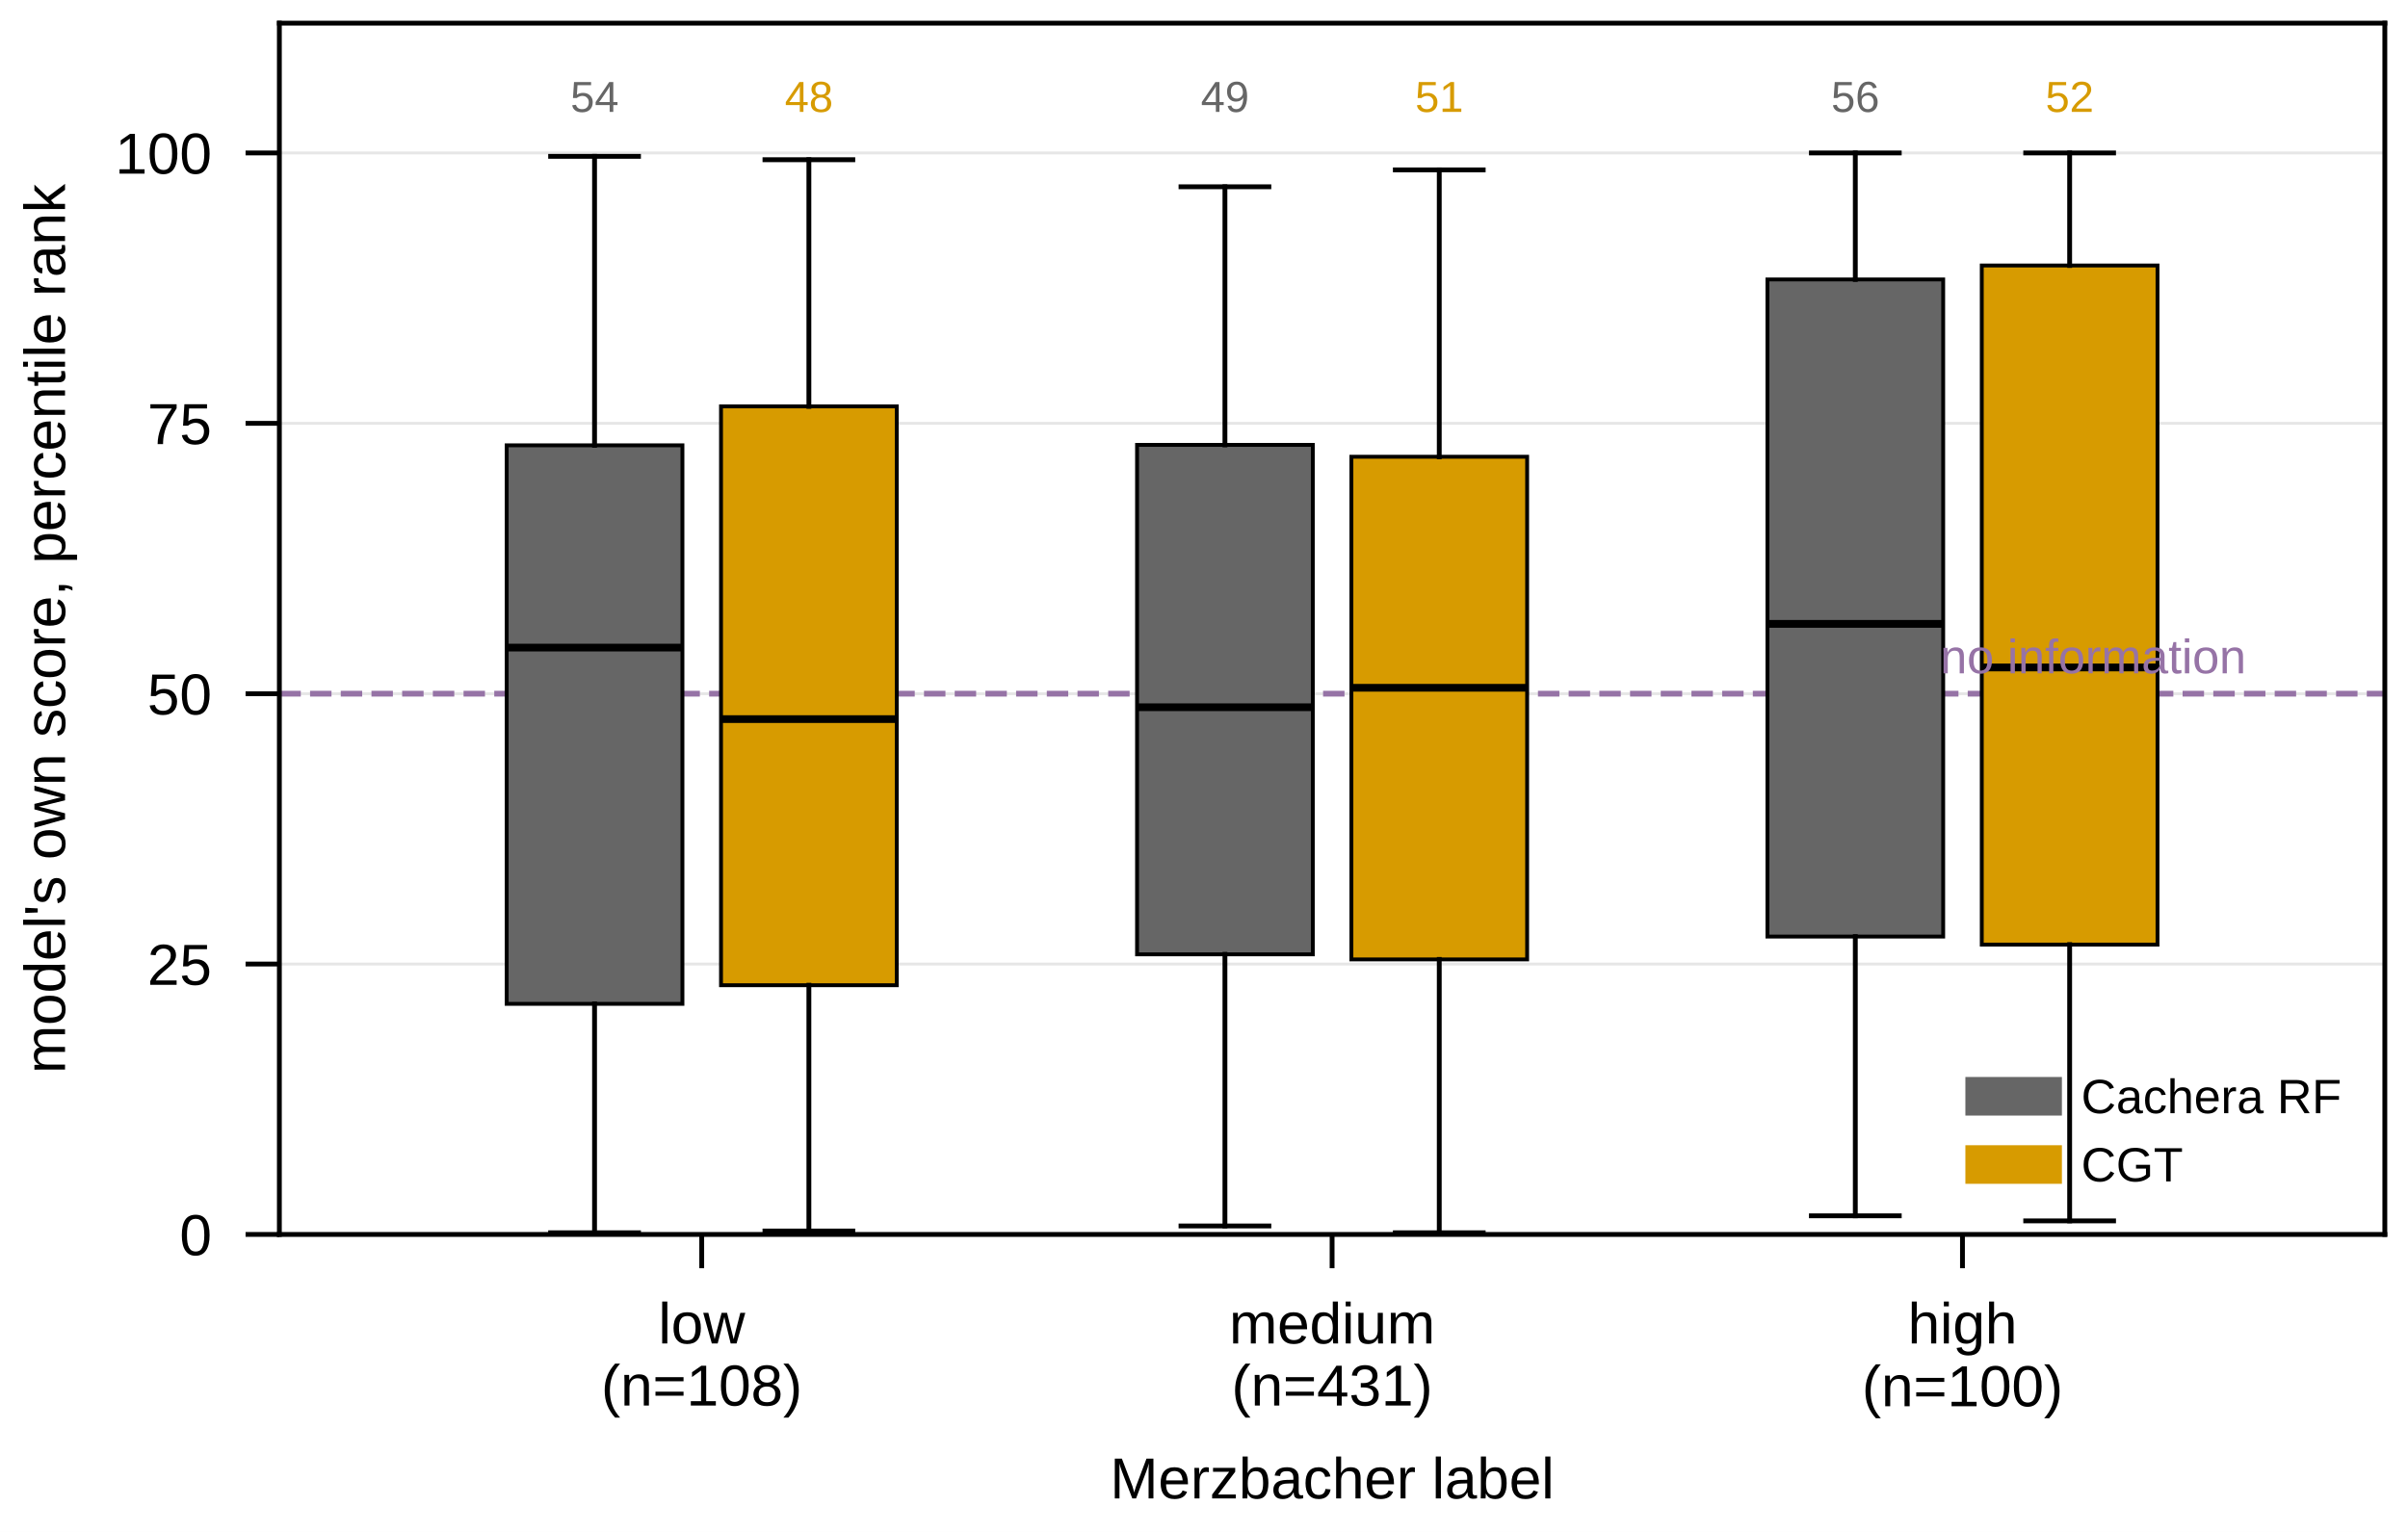
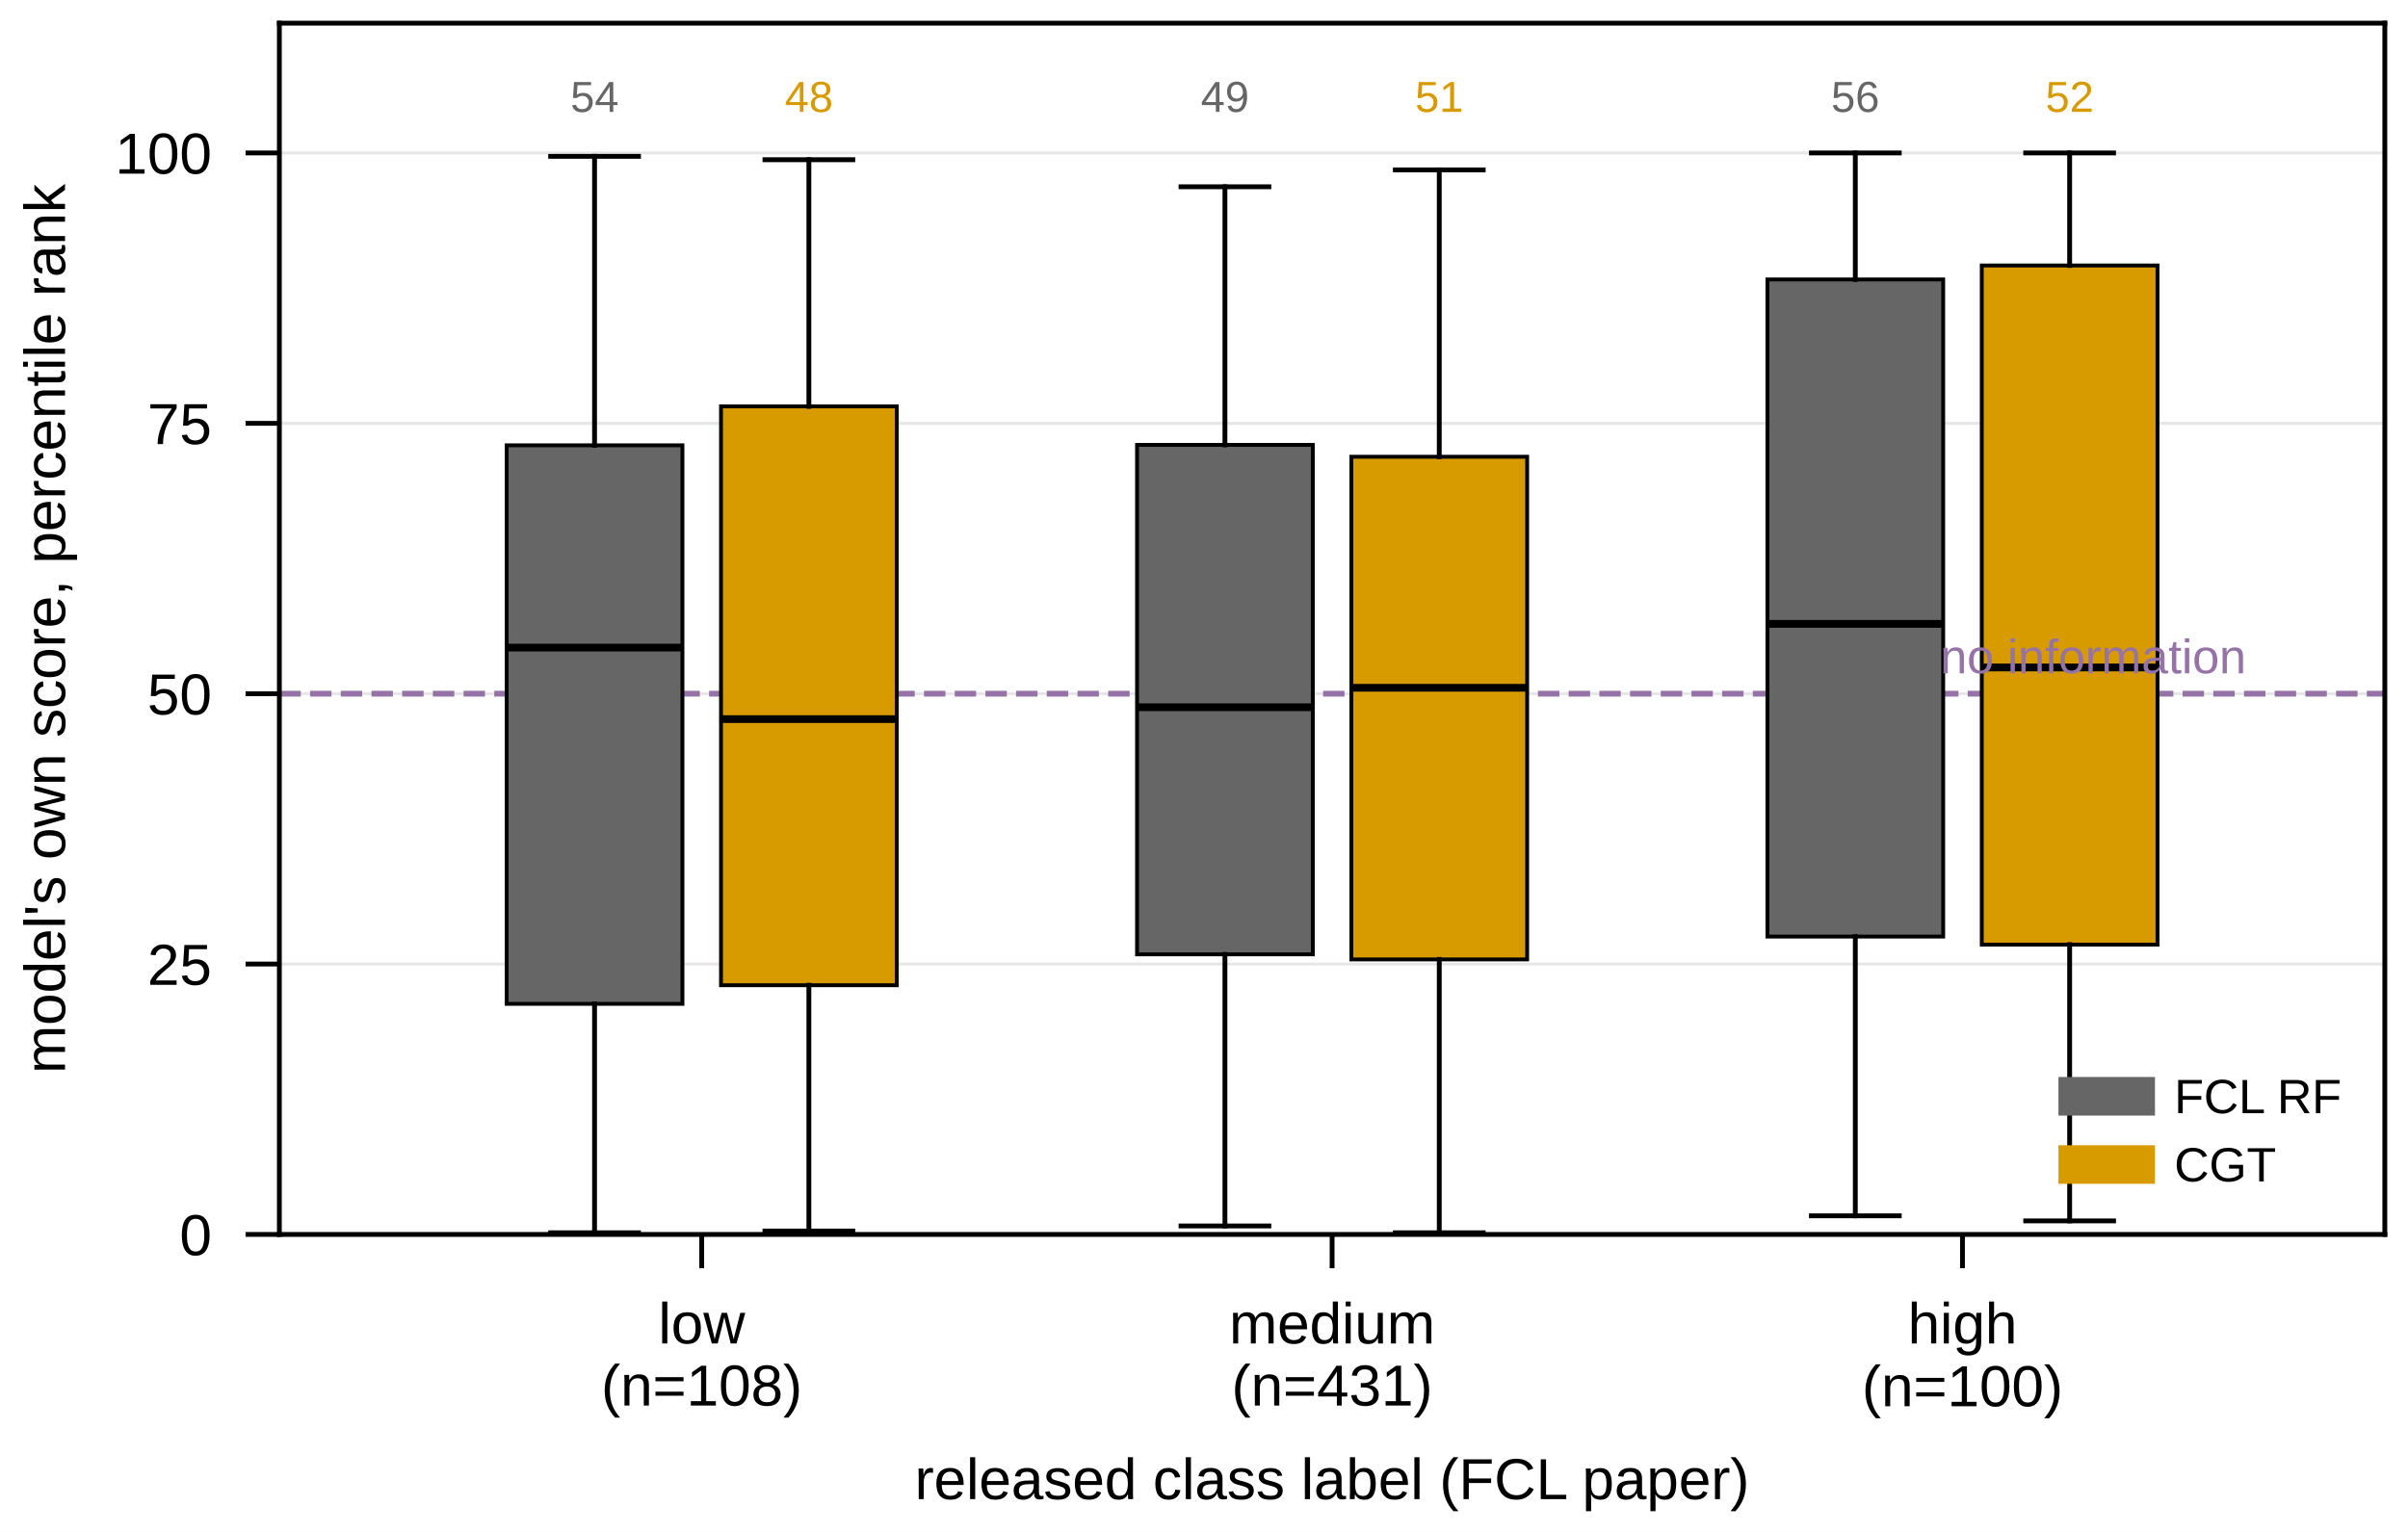
<svg xmlns="http://www.w3.org/2000/svg" xmlns:xlink="http://www.w3.org/1999/xlink" width="346.457" height="220.472" viewBox="0 0 346.457 220.472" version="1.1">
  <g transform="scale(1.388889)">
    <defs>
      <style type="text/css">*{stroke-linejoin: round; stroke-linecap: butt}</style>
    </defs>
    <g id="figure_1">
      <g id="patch_1">
        <path d="M 0 158.74  L 249.449 158.74  L 249.449 0  L 0 0  z " style="fill: #ffffff" />
      </g>
      <g id="axes_1">
        <g id="patch_2">
          <path d="M 28.94 127.916  L 247.049 127.916  L 247.049 2.4  L 28.94 2.4  z " style="fill: #ffffff" />
        </g>
        <g id="matplotlib.axis_1">
          <g id="xtick_1">
            <g id="line2d_1">
              <defs>
-                 <path id="m2c573a5cde" d="M 0 0  L 0 3.5  " style="stroke: #000000; stroke-width: 0.5" />
+                 <path id="me5ac2e0a5c" d="M 0 0  L 0 3.5  " style="stroke: #000000; stroke-width: 0.5" />
              </defs>
              <g>
-                 <use xlink:href="#m2c573a5cde" x="72.692" y="127.916" style="stroke: #000000; stroke-width: 0.5" />
+                 <use xlink:href="#me5ac2e0a5c" x="72.692" y="127.916" style="stroke: #000000; stroke-width: 0.5" />
              </g>
            </g>
            <g id="text_1">
              <text style="font-size: 6px; font-family: 'Arial', 'DejaVu Sans', sans-serif" transform="translate(68.19096 139.2108)">low</text>
              <text style="font-size: 6px; font-family: 'Arial', 'DejaVu Sans', sans-serif" transform="translate(62.26924 145.6447)">(n=108)</text>
            </g>
          </g>
          <g id="xtick_2">
            <g id="line2d_2">
              <g>
-                 <use xlink:href="#m2c573a5cde" x="137.994" y="127.916" style="stroke: #000000; stroke-width: 0.5" />
+                 <use xlink:href="#me5ac2e0a5c" x="137.994" y="127.916" style="stroke: #000000; stroke-width: 0.5" />
              </g>
            </g>
            <g id="text_2">
              <text style="font-size: 6px; font-family: 'Arial', 'DejaVu Sans', sans-serif" transform="translate(127.3252 139.2108)">medium</text>
              <text style="font-size: 6px; font-family: 'Arial', 'DejaVu Sans', sans-serif" transform="translate(127.5713 145.6447)">(n=431)</text>
            </g>
          </g>
          <g id="xtick_3">
            <g id="line2d_3">
              <g>
-                 <use xlink:href="#m2c573a5cde" x="203.296" y="127.916" style="stroke: #000000; stroke-width: 0.5" />
+                 <use xlink:href="#me5ac2e0a5c" x="203.296" y="127.916" style="stroke: #000000; stroke-width: 0.5" />
              </g>
            </g>
            <g id="text_3">
              <text style="font-size: 6px; font-family: 'Arial', 'DejaVu Sans', sans-serif" transform="translate(197.625 139.2108)">high</text>
              <text style="font-size: 6px; font-family: 'Arial', 'DejaVu Sans', sans-serif" transform="translate(192.8733 145.715)">(n=100)</text>
            </g>
          </g>
          <g id="text_4">
-             <text style="font-size: 6px; font-family: 'Arial', 'DejaVu Sans', sans-serif; text-anchor: middle" x="137.994" y="155.273" transform="rotate(-0 137.9944 155.2725)">Merzbacher label</text>
+             <text style="font-size: 6px; font-family: 'Arial', 'DejaVu Sans', sans-serif; text-anchor: middle" x="137.994" y="155.346" transform="rotate(-0 137.9944 155.3457)">released class label (FCL paper)</text>
          </g>
        </g>
        <g id="matplotlib.axis_2">
          <g id="ytick_1">
            <g id="line2d_4">
-               <path d="M 28.94 127.916  L 247.049 127.916  " clip-path="url(#p6f5ca4df7f)" style="fill: none; stroke: #e6e6e6; stroke-width: 0.3; stroke-linecap: square" />
+               <path d="M 28.94 127.916  L 247.049 127.916  " clip-path="url(#pf6b1da92b4)" style="fill: none; stroke: #e6e6e6; stroke-width: 0.3; stroke-linecap: square" />
            </g>
            <g id="line2d_5">
              <defs>
-                 <path id="m4af331755b" d="M 0 0  L -3.5 0  " style="stroke: #000000; stroke-width: 0.5" />
+                 <path id="m9f558d06bc" d="M 0 0  L -3.5 0  " style="stroke: #000000; stroke-width: 0.5" />
              </defs>
              <g>
-                 <use xlink:href="#m4af331755b" x="28.94" y="127.916" style="stroke: #000000; stroke-width: 0.5" />
+                 <use xlink:href="#m9f558d06bc" x="28.94" y="127.916" style="stroke: #000000; stroke-width: 0.5" />
              </g>
            </g>
            <g id="text_5">
              <text style="font-size: 6px; font-family: 'Arial', 'DejaVu Sans', sans-serif; text-anchor: end" x="21.94" y="130.064" transform="rotate(-0 21.94 130.0635)">0</text>
            </g>
          </g>
          <g id="ytick_2">
            <g id="line2d_6">
-               <path d="M 28.94 99.899  L 247.049 99.899  " clip-path="url(#p6f5ca4df7f)" style="fill: none; stroke: #e6e6e6; stroke-width: 0.3; stroke-linecap: square" />
+               <path d="M 28.94 99.899  L 247.049 99.899  " clip-path="url(#pf6b1da92b4)" style="fill: none; stroke: #e6e6e6; stroke-width: 0.3; stroke-linecap: square" />
            </g>
            <g id="line2d_7">
              <g>
-                 <use xlink:href="#m4af331755b" x="28.94" y="99.899" style="stroke: #000000; stroke-width: 0.5" />
+                 <use xlink:href="#m9f558d06bc" x="28.94" y="99.899" style="stroke: #000000; stroke-width: 0.5" />
              </g>
            </g>
            <g id="text_6">
              <text style="font-size: 6px; font-family: 'Arial', 'DejaVu Sans', sans-serif; text-anchor: end" x="21.94" y="102.047" transform="rotate(-0 21.94 102.0465)">25</text>
            </g>
          </g>
          <g id="ytick_3">
            <g id="line2d_8">
-               <path d="M 28.94 71.882  L 247.049 71.882  " clip-path="url(#p6f5ca4df7f)" style="fill: none; stroke: #e6e6e6; stroke-width: 0.3; stroke-linecap: square" />
+               <path d="M 28.94 71.882  L 247.049 71.882  " clip-path="url(#pf6b1da92b4)" style="fill: none; stroke: #e6e6e6; stroke-width: 0.3; stroke-linecap: square" />
            </g>
            <g id="line2d_9">
              <g>
-                 <use xlink:href="#m4af331755b" x="28.94" y="71.882" style="stroke: #000000; stroke-width: 0.5" />
+                 <use xlink:href="#m9f558d06bc" x="28.94" y="71.882" style="stroke: #000000; stroke-width: 0.5" />
              </g>
            </g>
            <g id="text_7">
              <text style="font-size: 6px; font-family: 'Arial', 'DejaVu Sans', sans-serif; text-anchor: end" x="21.94" y="74.03" transform="rotate(-0 21.94 74.0295)">50</text>
            </g>
          </g>
          <g id="ytick_4">
            <g id="line2d_10">
-               <path d="M 28.94 43.865  L 247.049 43.865  " clip-path="url(#p6f5ca4df7f)" style="fill: none; stroke: #e6e6e6; stroke-width: 0.3; stroke-linecap: square" />
+               <path d="M 28.94 43.865  L 247.049 43.865  " clip-path="url(#pf6b1da92b4)" style="fill: none; stroke: #e6e6e6; stroke-width: 0.3; stroke-linecap: square" />
            </g>
            <g id="line2d_11">
              <g>
-                 <use xlink:href="#m4af331755b" x="28.94" y="43.865" style="stroke: #000000; stroke-width: 0.5" />
+                 <use xlink:href="#m9f558d06bc" x="28.94" y="43.865" style="stroke: #000000; stroke-width: 0.5" />
              </g>
            </g>
            <g id="text_8">
              <text style="font-size: 6px; font-family: 'Arial', 'DejaVu Sans', sans-serif; text-anchor: end" x="21.94" y="46.013" transform="rotate(-0 21.94 46.0125)">75</text>
            </g>
          </g>
          <g id="ytick_5">
            <g id="line2d_12">
-               <path d="M 28.94 15.848  L 247.049 15.848  " clip-path="url(#p6f5ca4df7f)" style="fill: none; stroke: #e6e6e6; stroke-width: 0.3; stroke-linecap: square" />
+               <path d="M 28.94 15.848  L 247.049 15.848  " clip-path="url(#pf6b1da92b4)" style="fill: none; stroke: #e6e6e6; stroke-width: 0.3; stroke-linecap: square" />
            </g>
            <g id="line2d_13">
              <g>
-                 <use xlink:href="#m4af331755b" x="28.94" y="15.848" style="stroke: #000000; stroke-width: 0.5" />
+                 <use xlink:href="#m9f558d06bc" x="28.94" y="15.848" style="stroke: #000000; stroke-width: 0.5" />
              </g>
            </g>
            <g id="text_9">
              <text style="font-size: 6px; font-family: 'Arial', 'DejaVu Sans', sans-serif; text-anchor: end" x="21.94" y="17.996" transform="rotate(-0 21.94 17.9955)">100</text>
            </g>
          </g>
          <g id="text_10">
            <text style="font-size: 6px; font-family: 'Arial', 'DejaVu Sans', sans-serif; text-anchor: middle" x="6.738" y="65.158" transform="rotate(-90 6.737813 65.15808)">model's own score, percentile rank</text>
          </g>
        </g>
        <g id="line2d_14">
-           <path d="M 28.94 71.882  L 247.049 71.882  " clip-path="url(#p6f5ca4df7f)" style="fill: none; stroke-dasharray: 2.22,0.96; stroke-dashoffset: 0; stroke: #9673a6; stroke-width: 0.6" />
+           <path d="M 28.94 71.882  L 247.049 71.882  " clip-path="url(#pf6b1da92b4)" style="fill: none; stroke-dasharray: 2.22,0.96; stroke-dashoffset: 0; stroke: #9673a6; stroke-width: 0.6" />
        </g>
        <g id="patch_3">
-           <path d="M 52.488 104.021  L 70.694 104.021  L 70.694 46.145  L 52.488 46.145  L 52.488 104.021  z " clip-path="url(#p6f5ca4df7f)" style="fill: #666666; stroke: #000000; stroke-width: 0.4; stroke-linejoin: miter" />
+           <path d="M 52.488 104.021  L 70.694 104.021  L 70.694 46.145  L 52.488 46.145  L 52.488 104.021  z " clip-path="url(#pf6b1da92b4)" style="fill: #666666; stroke: #000000; stroke-width: 0.4; stroke-linejoin: miter" />
        </g>
        <g id="line2d_15">
-           <path d="M 61.591 104.021  L 61.591 127.741  " clip-path="url(#p6f5ca4df7f)" style="fill: none; stroke: #000000; stroke-width: 0.5; stroke-linecap: square" />
+           <path d="M 61.591 104.021  L 61.591 127.741  " clip-path="url(#pf6b1da92b4)" style="fill: none; stroke: #000000; stroke-width: 0.5; stroke-linecap: square" />
        </g>
        <g id="line2d_16">
-           <path d="M 61.591 46.145  L 61.591 16.199  " clip-path="url(#p6f5ca4df7f)" style="fill: none; stroke: #000000; stroke-width: 0.5; stroke-linecap: square" />
+           <path d="M 61.591 46.145  L 61.591 16.199  " clip-path="url(#pf6b1da92b4)" style="fill: none; stroke: #000000; stroke-width: 0.5; stroke-linecap: square" />
        </g>
        <g id="line2d_17">
-           <path d="M 57.039 127.741  L 66.143 127.741  " clip-path="url(#p6f5ca4df7f)" style="fill: none; stroke: #000000; stroke-width: 0.5; stroke-linecap: square" />
+           <path d="M 57.039 127.741  L 66.143 127.741  " clip-path="url(#pf6b1da92b4)" style="fill: none; stroke: #000000; stroke-width: 0.5; stroke-linecap: square" />
        </g>
        <g id="line2d_18">
-           <path d="M 57.039 16.199  L 66.143 16.199  " clip-path="url(#p6f5ca4df7f)" style="fill: none; stroke: #000000; stroke-width: 0.5; stroke-linecap: square" />
+           <path d="M 57.039 16.199  L 66.143 16.199  " clip-path="url(#pf6b1da92b4)" style="fill: none; stroke: #000000; stroke-width: 0.5; stroke-linecap: square" />
        </g>
        <g id="patch_4">
-           <path d="M 117.79 98.891  L 135.996 98.891  L 135.996 46.101  L 117.79 46.101  L 117.79 98.891  z " clip-path="url(#p6f5ca4df7f)" style="fill: #666666; stroke: #000000; stroke-width: 0.4; stroke-linejoin: miter" />
+           <path d="M 117.79 98.891  L 135.996 98.891  L 135.996 46.101  L 117.79 46.101  L 117.79 98.891  z " clip-path="url(#pf6b1da92b4)" style="fill: #666666; stroke: #000000; stroke-width: 0.4; stroke-linejoin: miter" />
        </g>
        <g id="line2d_19">
-           <path d="M 126.893 98.891  L 126.893 127.039  " clip-path="url(#p6f5ca4df7f)" style="fill: none; stroke: #000000; stroke-width: 0.5; stroke-linecap: square" />
+           <path d="M 126.893 98.891  L 126.893 127.039  " clip-path="url(#pf6b1da92b4)" style="fill: none; stroke: #000000; stroke-width: 0.5; stroke-linecap: square" />
        </g>
        <g id="line2d_20">
-           <path d="M 126.893 46.101  L 126.893 19.356  " clip-path="url(#p6f5ca4df7f)" style="fill: none; stroke: #000000; stroke-width: 0.5; stroke-linecap: square" />
+           <path d="M 126.893 46.101  L 126.893 19.356  " clip-path="url(#pf6b1da92b4)" style="fill: none; stroke: #000000; stroke-width: 0.5; stroke-linecap: square" />
        </g>
        <g id="line2d_21">
-           <path d="M 122.342 127.039  L 131.445 127.039  " clip-path="url(#p6f5ca4df7f)" style="fill: none; stroke: #000000; stroke-width: 0.5; stroke-linecap: square" />
+           <path d="M 122.342 127.039  L 131.445 127.039  " clip-path="url(#pf6b1da92b4)" style="fill: none; stroke: #000000; stroke-width: 0.5; stroke-linecap: square" />
        </g>
        <g id="line2d_22">
-           <path d="M 122.342 19.356  L 131.445 19.356  " clip-path="url(#p6f5ca4df7f)" style="fill: none; stroke: #000000; stroke-width: 0.5; stroke-linecap: square" />
+           <path d="M 122.342 19.356  L 131.445 19.356  " clip-path="url(#pf6b1da92b4)" style="fill: none; stroke: #000000; stroke-width: 0.5; stroke-linecap: square" />
        </g>
        <g id="patch_5">
-           <path d="M 183.092 97.049  L 201.298 97.049  L 201.298 28.958  L 183.092 28.958  L 183.092 97.049  z " clip-path="url(#p6f5ca4df7f)" style="fill: #666666; stroke: #000000; stroke-width: 0.4; stroke-linejoin: miter" />
+           <path d="M 183.092 97.049  L 201.298 97.049  L 201.298 28.958  L 183.092 28.958  L 183.092 97.049  z " clip-path="url(#pf6b1da92b4)" style="fill: #666666; stroke: #000000; stroke-width: 0.4; stroke-linejoin: miter" />
        </g>
        <g id="line2d_23">
-           <path d="M 192.195 97.049  L 192.195 125.987  " clip-path="url(#p6f5ca4df7f)" style="fill: none; stroke: #000000; stroke-width: 0.5; stroke-linecap: square" />
+           <path d="M 192.195 97.049  L 192.195 125.987  " clip-path="url(#pf6b1da92b4)" style="fill: none; stroke: #000000; stroke-width: 0.5; stroke-linecap: square" />
        </g>
        <g id="line2d_24">
-           <path d="M 192.195 28.958  L 192.195 15.848  " clip-path="url(#p6f5ca4df7f)" style="fill: none; stroke: #000000; stroke-width: 0.5; stroke-linecap: square" />
+           <path d="M 192.195 28.958  L 192.195 15.848  " clip-path="url(#pf6b1da92b4)" style="fill: none; stroke: #000000; stroke-width: 0.5; stroke-linecap: square" />
        </g>
        <g id="line2d_25">
-           <path d="M 187.644 125.987  L 196.747 125.987  " clip-path="url(#p6f5ca4df7f)" style="fill: none; stroke: #000000; stroke-width: 0.5; stroke-linecap: square" />
+           <path d="M 187.644 125.987  L 196.747 125.987  " clip-path="url(#pf6b1da92b4)" style="fill: none; stroke: #000000; stroke-width: 0.5; stroke-linecap: square" />
        </g>
        <g id="line2d_26">
-           <path d="M 187.644 15.848  L 196.747 15.848  " clip-path="url(#p6f5ca4df7f)" style="fill: none; stroke: #000000; stroke-width: 0.5; stroke-linecap: square" />
+           <path d="M 187.644 15.848  L 196.747 15.848  " clip-path="url(#pf6b1da92b4)" style="fill: none; stroke: #000000; stroke-width: 0.5; stroke-linecap: square" />
        </g>
        <g id="line2d_27" />
        <g id="patch_6">
-           <path d="M 74.691 102.091  L 92.897 102.091  L 92.897 42.111  L 74.691 42.111  L 74.691 102.091  z " clip-path="url(#p6f5ca4df7f)" style="fill: #d79b00; stroke: #000000; stroke-width: 0.4; stroke-linejoin: miter" />
+           <path d="M 74.691 102.091  L 92.897 102.091  L 92.897 42.111  L 74.691 42.111  L 74.691 102.091  z " clip-path="url(#pf6b1da92b4)" style="fill: #d79b00; stroke: #000000; stroke-width: 0.4; stroke-linejoin: miter" />
        </g>
        <g id="line2d_28">
-           <path d="M 83.794 102.091  L 83.794 127.565  " clip-path="url(#p6f5ca4df7f)" style="fill: none; stroke: #000000; stroke-width: 0.5; stroke-linecap: square" />
+           <path d="M 83.794 102.091  L 83.794 127.565  " clip-path="url(#pf6b1da92b4)" style="fill: none; stroke: #000000; stroke-width: 0.5; stroke-linecap: square" />
        </g>
        <g id="line2d_29">
-           <path d="M 83.794 42.111  L 83.794 16.55  " clip-path="url(#p6f5ca4df7f)" style="fill: none; stroke: #000000; stroke-width: 0.5; stroke-linecap: square" />
+           <path d="M 83.794 42.111  L 83.794 16.55  " clip-path="url(#pf6b1da92b4)" style="fill: none; stroke: #000000; stroke-width: 0.5; stroke-linecap: square" />
        </g>
        <g id="line2d_30">
-           <path d="M 79.242 127.565  L 88.345 127.565  " clip-path="url(#p6f5ca4df7f)" style="fill: none; stroke: #000000; stroke-width: 0.5; stroke-linecap: square" />
+           <path d="M 79.242 127.565  L 88.345 127.565  " clip-path="url(#pf6b1da92b4)" style="fill: none; stroke: #000000; stroke-width: 0.5; stroke-linecap: square" />
        </g>
        <g id="line2d_31">
-           <path d="M 79.242 16.55  L 88.345 16.55  " clip-path="url(#p6f5ca4df7f)" style="fill: none; stroke: #000000; stroke-width: 0.5; stroke-linecap: square" />
+           <path d="M 79.242 16.55  L 88.345 16.55  " clip-path="url(#pf6b1da92b4)" style="fill: none; stroke: #000000; stroke-width: 0.5; stroke-linecap: square" />
        </g>
        <g id="patch_7">
-           <path d="M 139.993 99.417  L 158.199 99.417  L 158.199 47.329  L 139.993 47.329  L 139.993 99.417  z " clip-path="url(#p6f5ca4df7f)" style="fill: #d79b00; stroke: #000000; stroke-width: 0.4; stroke-linejoin: miter" />
+           <path d="M 139.993 99.417  L 158.199 99.417  L 158.199 47.329  L 139.993 47.329  L 139.993 99.417  z " clip-path="url(#pf6b1da92b4)" style="fill: #d79b00; stroke: #000000; stroke-width: 0.4; stroke-linejoin: miter" />
        </g>
        <g id="line2d_32">
-           <path d="M 149.096 99.417  L 149.096 127.741  " clip-path="url(#p6f5ca4df7f)" style="fill: none; stroke: #000000; stroke-width: 0.5; stroke-linecap: square" />
+           <path d="M 149.096 99.417  L 149.096 127.741  " clip-path="url(#pf6b1da92b4)" style="fill: none; stroke: #000000; stroke-width: 0.5; stroke-linecap: square" />
        </g>
        <g id="line2d_33">
-           <path d="M 149.096 47.329  L 149.096 17.602  " clip-path="url(#p6f5ca4df7f)" style="fill: none; stroke: #000000; stroke-width: 0.5; stroke-linecap: square" />
+           <path d="M 149.096 47.329  L 149.096 17.602  " clip-path="url(#pf6b1da92b4)" style="fill: none; stroke: #000000; stroke-width: 0.5; stroke-linecap: square" />
        </g>
        <g id="line2d_34">
-           <path d="M 144.544 127.741  L 153.647 127.741  " clip-path="url(#p6f5ca4df7f)" style="fill: none; stroke: #000000; stroke-width: 0.5; stroke-linecap: square" />
+           <path d="M 144.544 127.741  L 153.647 127.741  " clip-path="url(#pf6b1da92b4)" style="fill: none; stroke: #000000; stroke-width: 0.5; stroke-linecap: square" />
        </g>
        <g id="line2d_35">
-           <path d="M 144.544 17.602  L 153.647 17.602  " clip-path="url(#p6f5ca4df7f)" style="fill: none; stroke: #000000; stroke-width: 0.5; stroke-linecap: square" />
+           <path d="M 144.544 17.602  L 153.647 17.602  " clip-path="url(#pf6b1da92b4)" style="fill: none; stroke: #000000; stroke-width: 0.5; stroke-linecap: square" />
        </g>
        <g id="patch_8">
-           <path d="M 205.295 97.882  L 223.501 97.882  L 223.501 27.511  L 205.295 27.511  L 205.295 97.882  z " clip-path="url(#p6f5ca4df7f)" style="fill: #d79b00; stroke: #000000; stroke-width: 0.4; stroke-linejoin: miter" />
+           <path d="M 205.295 97.882  L 223.501 97.882  L 223.501 27.511  L 205.295 27.511  L 205.295 97.882  z " clip-path="url(#pf6b1da92b4)" style="fill: #d79b00; stroke: #000000; stroke-width: 0.4; stroke-linejoin: miter" />
        </g>
        <g id="line2d_36">
-           <path d="M 214.398 97.882  L 214.398 126.513  " clip-path="url(#p6f5ca4df7f)" style="fill: none; stroke: #000000; stroke-width: 0.5; stroke-linecap: square" />
+           <path d="M 214.398 97.882  L 214.398 126.513  " clip-path="url(#pf6b1da92b4)" style="fill: none; stroke: #000000; stroke-width: 0.5; stroke-linecap: square" />
        </g>
        <g id="line2d_37">
-           <path d="M 214.398 27.511  L 214.398 15.848  " clip-path="url(#p6f5ca4df7f)" style="fill: none; stroke: #000000; stroke-width: 0.5; stroke-linecap: square" />
+           <path d="M 214.398 27.511  L 214.398 15.848  " clip-path="url(#pf6b1da92b4)" style="fill: none; stroke: #000000; stroke-width: 0.5; stroke-linecap: square" />
        </g>
        <g id="line2d_38">
-           <path d="M 209.846 126.513  L 218.949 126.513  " clip-path="url(#p6f5ca4df7f)" style="fill: none; stroke: #000000; stroke-width: 0.5; stroke-linecap: square" />
+           <path d="M 209.846 126.513  L 218.949 126.513  " clip-path="url(#pf6b1da92b4)" style="fill: none; stroke: #000000; stroke-width: 0.5; stroke-linecap: square" />
        </g>
        <g id="line2d_39">
-           <path d="M 209.846 15.848  L 218.949 15.848  " clip-path="url(#p6f5ca4df7f)" style="fill: none; stroke: #000000; stroke-width: 0.5; stroke-linecap: square" />
+           <path d="M 209.846 15.848  L 218.949 15.848  " clip-path="url(#pf6b1da92b4)" style="fill: none; stroke: #000000; stroke-width: 0.5; stroke-linecap: square" />
        </g>
        <g id="line2d_40" />
        <g id="line2d_41">
-           <path d="M 52.488 67.103  L 70.694 67.103  " clip-path="url(#p6f5ca4df7f)" style="fill: none; stroke: #000000; stroke-width: 0.8" />
+           <path d="M 52.488 67.103  L 70.694 67.103  " clip-path="url(#pf6b1da92b4)" style="fill: none; stroke: #000000; stroke-width: 0.8" />
        </g>
        <g id="line2d_42">
-           <path d="M 117.79 73.285  L 135.996 73.285  " clip-path="url(#p6f5ca4df7f)" style="fill: none; stroke: #000000; stroke-width: 0.8" />
+           <path d="M 117.79 73.285  L 135.996 73.285  " clip-path="url(#pf6b1da92b4)" style="fill: none; stroke: #000000; stroke-width: 0.8" />
        </g>
        <g id="line2d_43">
-           <path d="M 183.092 64.648  L 201.298 64.648  " clip-path="url(#p6f5ca4df7f)" style="fill: none; stroke: #000000; stroke-width: 0.8" />
+           <path d="M 183.092 64.648  L 201.298 64.648  " clip-path="url(#pf6b1da92b4)" style="fill: none; stroke: #000000; stroke-width: 0.8" />
        </g>
        <g id="line2d_44">
-           <path d="M 74.691 74.513  L 92.897 74.513  " clip-path="url(#p6f5ca4df7f)" style="fill: none; stroke: #000000; stroke-width: 0.8" />
+           <path d="M 74.691 74.513  L 92.897 74.513  " clip-path="url(#pf6b1da92b4)" style="fill: none; stroke: #000000; stroke-width: 0.8" />
        </g>
        <g id="line2d_45">
-           <path d="M 139.993 71.268  L 158.199 71.268  " clip-path="url(#p6f5ca4df7f)" style="fill: none; stroke: #000000; stroke-width: 0.8" />
+           <path d="M 139.993 71.268  L 158.199 71.268  " clip-path="url(#pf6b1da92b4)" style="fill: none; stroke: #000000; stroke-width: 0.8" />
        </g>
        <g id="line2d_46">
-           <path d="M 205.295 69.164  L 223.501 69.164  " clip-path="url(#p6f5ca4df7f)" style="fill: none; stroke: #000000; stroke-width: 0.8" />
+           <path d="M 205.295 69.164  L 223.501 69.164  " clip-path="url(#pf6b1da92b4)" style="fill: none; stroke: #000000; stroke-width: 0.8" />
        </g>
        <g id="patch_9">
          <path d="M 28.94 127.916  L 28.94 2.4  " style="fill: none; stroke: #000000; stroke-width: 0.5; stroke-linejoin: miter; stroke-linecap: square" />
        </g>
        <g id="patch_10">
          <path d="M 247.049 127.916  L 247.049 2.4  " style="fill: none; stroke: #000000; stroke-width: 0.5; stroke-linejoin: miter; stroke-linecap: square" />
        </g>
        <g id="patch_11">
          <path d="M 28.94 127.916  L 247.049 127.916  " style="fill: none; stroke: #000000; stroke-width: 0.5; stroke-linejoin: miter; stroke-linecap: square" />
        </g>
        <g id="patch_12">
          <path d="M 28.94 2.4  L 247.049 2.4  " style="fill: none; stroke: #000000; stroke-width: 0.5; stroke-linejoin: miter; stroke-linecap: square" />
        </g>
        <g id="text_11">
          <text style="font-size: 4.5px; font-family: 'Arial', 'DejaVu Sans', sans-serif; text-anchor: middle; fill: #666666" x="61.591" y="11.592" transform="rotate(-0 61.59102 11.59174)">54</text>
        </g>
        <g id="text_12">
          <text style="font-size: 4.5px; font-family: 'Arial', 'DejaVu Sans', sans-serif; text-anchor: middle; fill: #666666" x="126.893" y="11.592" transform="rotate(-0 126.8931 11.59174)">49</text>
        </g>
        <g id="text_13">
          <text style="font-size: 4.5px; font-family: 'Arial', 'DejaVu Sans', sans-serif; text-anchor: middle; fill: #666666" x="192.195" y="11.592" transform="rotate(-0 192.1951 11.59174)">56</text>
        </g>
        <g id="text_14">
          <text style="font-size: 4.5px; font-family: 'Arial', 'DejaVu Sans', sans-serif; text-anchor: middle; fill: #d79b00" x="83.794" y="11.592" transform="rotate(-0 83.79372 11.59174)">48</text>
        </g>
        <g id="text_15">
          <text style="font-size: 4.5px; font-family: 'Arial', 'DejaVu Sans', sans-serif; text-anchor: middle; fill: #d79b00" x="149.096" y="11.592" transform="rotate(-0 149.0958 11.59174)">51</text>
        </g>
        <g id="text_16">
          <text style="font-size: 4.5px; font-family: 'Arial', 'DejaVu Sans', sans-serif; text-anchor: middle; fill: #d79b00" x="214.398" y="11.592" transform="rotate(-0 214.3978 11.59174)">52</text>
        </g>
        <g id="text_17">
          <text style="font-size: 5px; font-family: 'Arial', 'DejaVu Sans', sans-serif; text-anchor: end; fill: #9673a6" x="232.682" y="69.768" transform="rotate(-0 232.6824 69.76773)">no information</text>
        </g>
        <g id="legend_1">
          <g id="line2d_47">
-             <path d="M 205.597 113.6  L 208.597 113.6  L 211.597 113.6  " style="fill: none; stroke: #666666; stroke-width: 4; stroke-linecap: square" />
+             <path d="M 215.237 113.6  L 218.237 113.6  L 221.237 113.6  " style="fill: none; stroke: #666666; stroke-width: 4; stroke-linecap: square" />
          </g>
          <g id="text_18">
-             <text style="font-size: 5px; font-family: 'Arial', 'DejaVu Sans', sans-serif; text-anchor: start" x="215.597" y="115.35" transform="rotate(-0 215.5973 115.3498)">Cachera RF</text>
+             <text style="font-size: 5px; font-family: 'Arial', 'DejaVu Sans', sans-serif; text-anchor: start" x="225.237" y="115.35" transform="rotate(-0 225.2371 115.3498)">FCL RF</text>
          </g>
          <g id="line2d_48">
-             <path d="M 205.597 120.672  L 208.597 120.672  L 211.597 120.672  " style="fill: none; stroke: #d79b00; stroke-width: 4; stroke-linecap: square" />
+             <path d="M 215.237 120.672  L 218.237 120.672  L 221.237 120.672  " style="fill: none; stroke: #d79b00; stroke-width: 4; stroke-linecap: square" />
          </g>
          <g id="text_19">
-             <text style="font-size: 5px; font-family: 'Arial', 'DejaVu Sans', sans-serif; text-anchor: start" x="215.597" y="122.422" transform="rotate(-0 215.5973 122.4224)">CGT</text>
+             <text style="font-size: 5px; font-family: 'Arial', 'DejaVu Sans', sans-serif; text-anchor: start" x="225.237" y="122.422" transform="rotate(-0 225.2371 122.4224)">CGT</text>
          </g>
        </g>
      </g>
    </g>
    <defs>
-       <clipPath id="p6f5ca4df7f">
+       <clipPath id="pf6b1da92b4">
        <rect x="28.94" y="2.4" width="218.109" height="125.516" />
      </clipPath>
    </defs>
  </g>
</svg>
